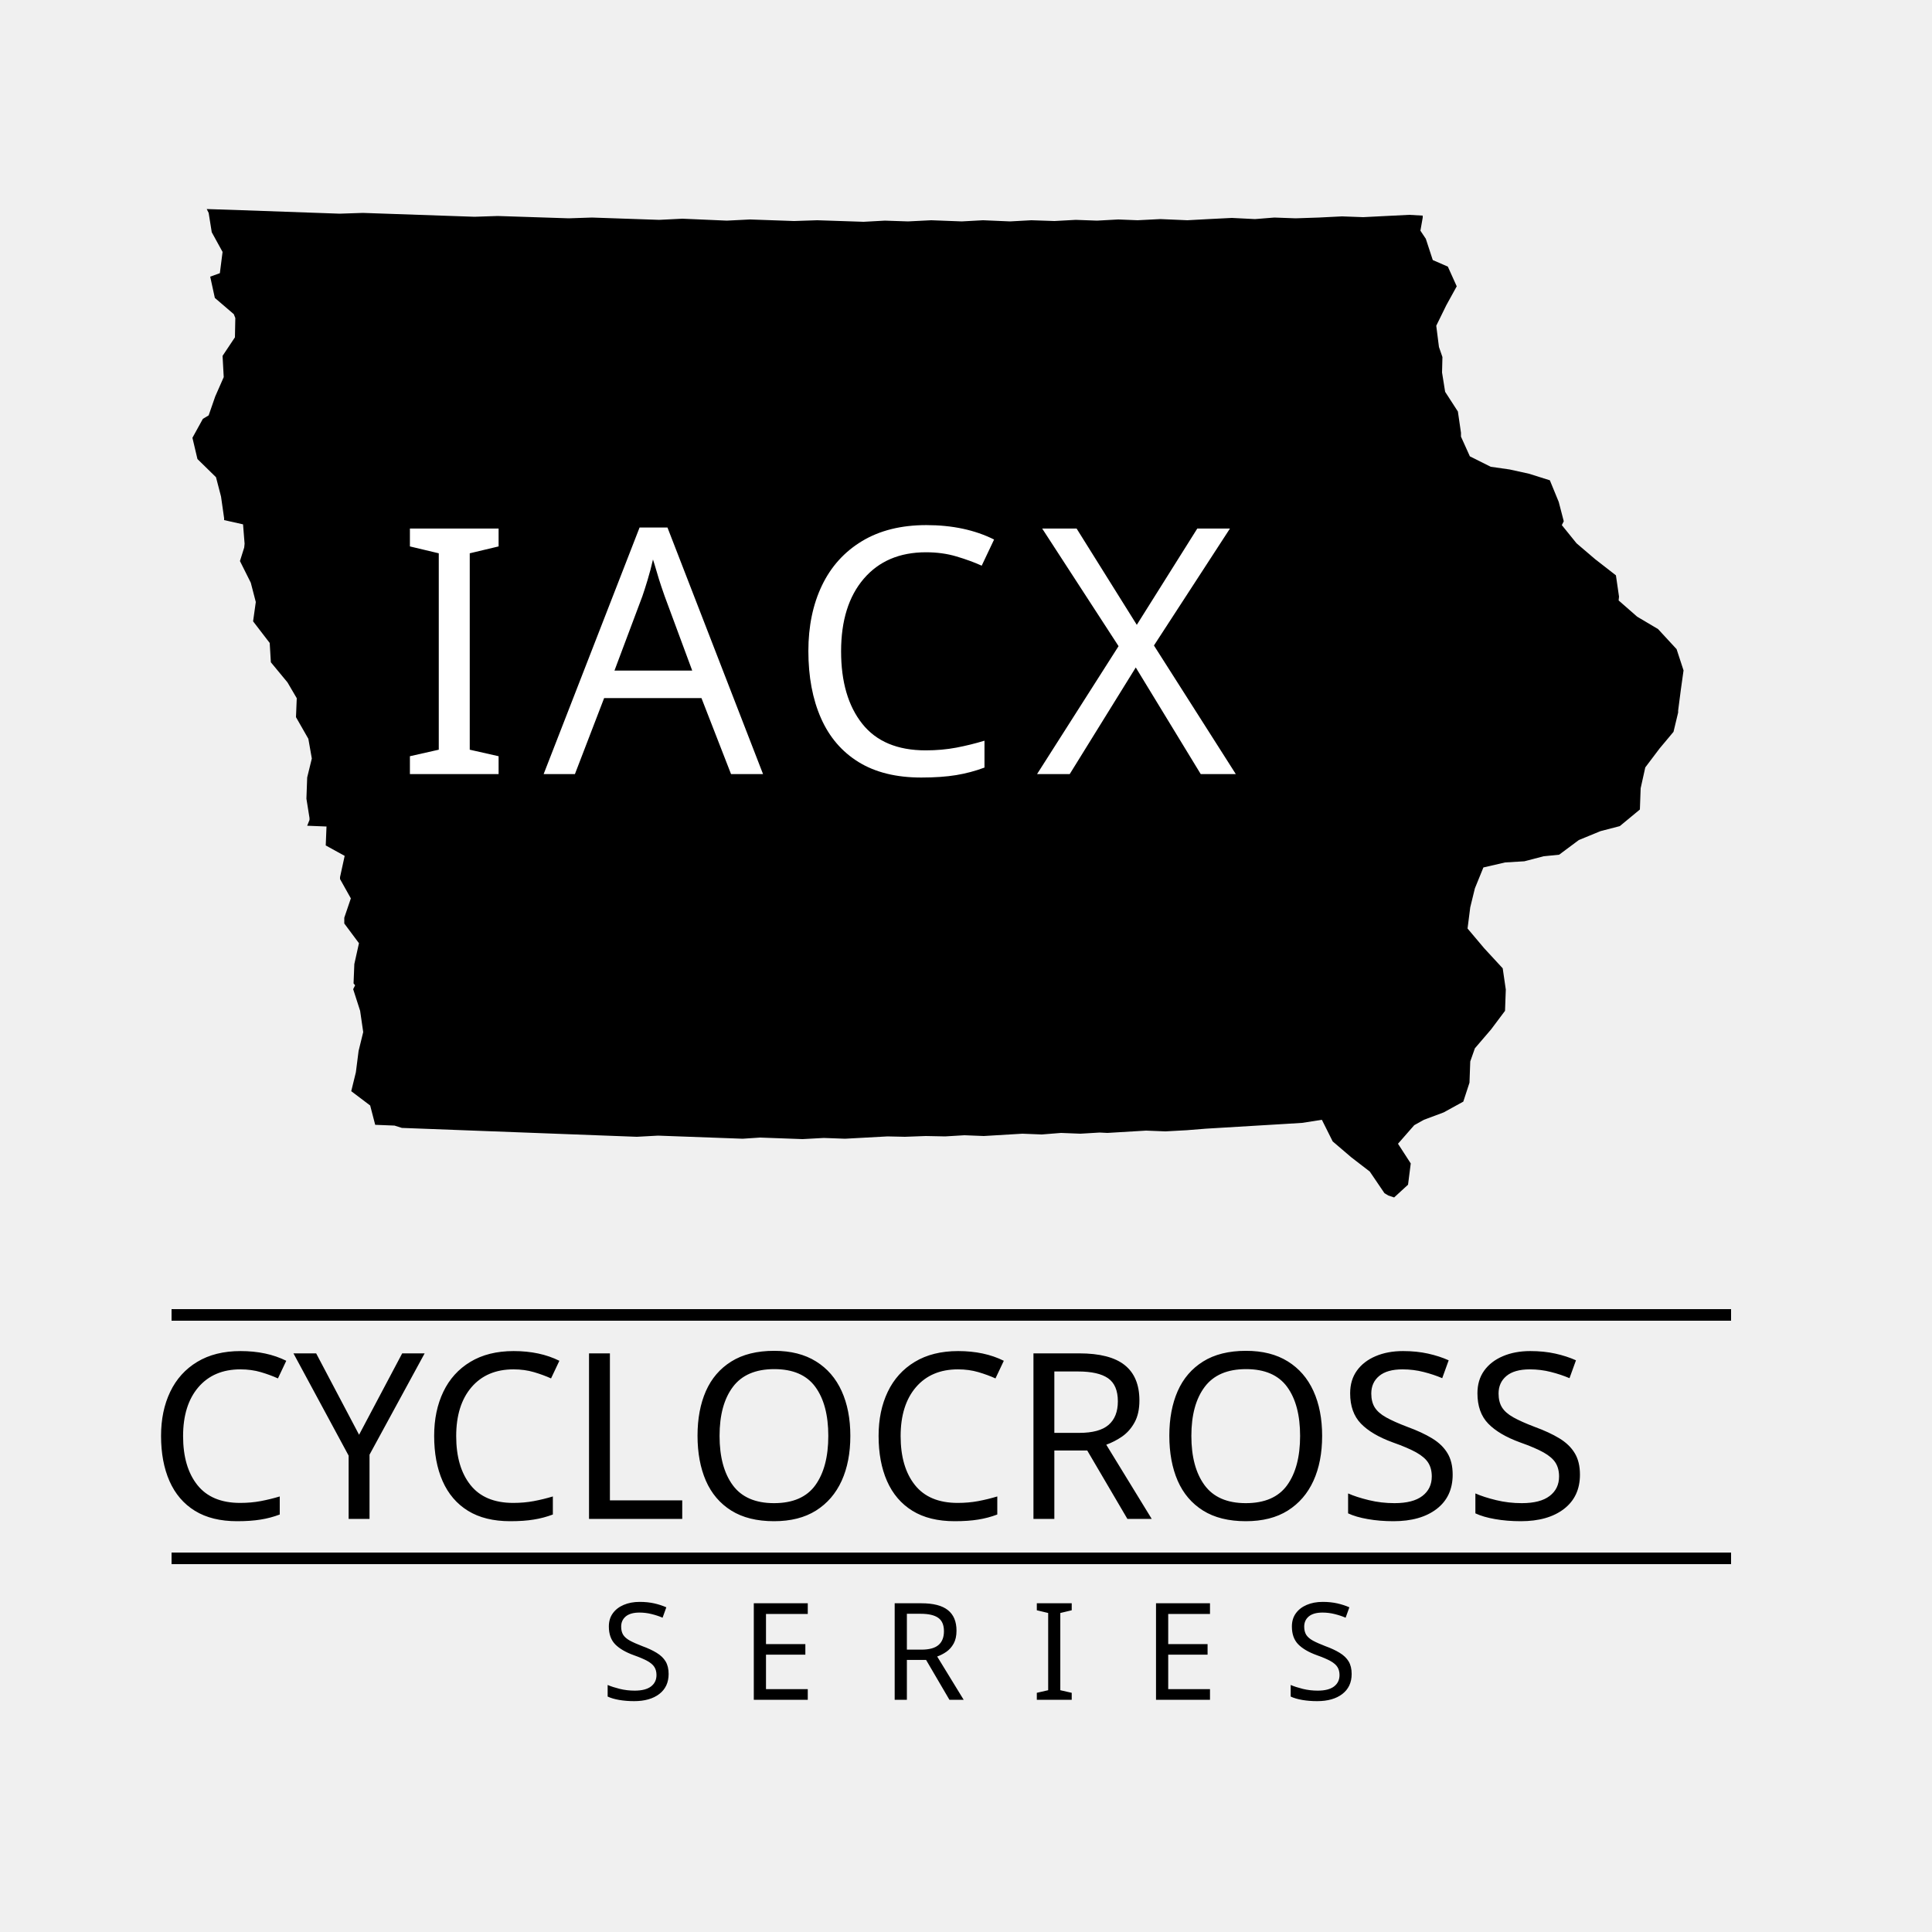
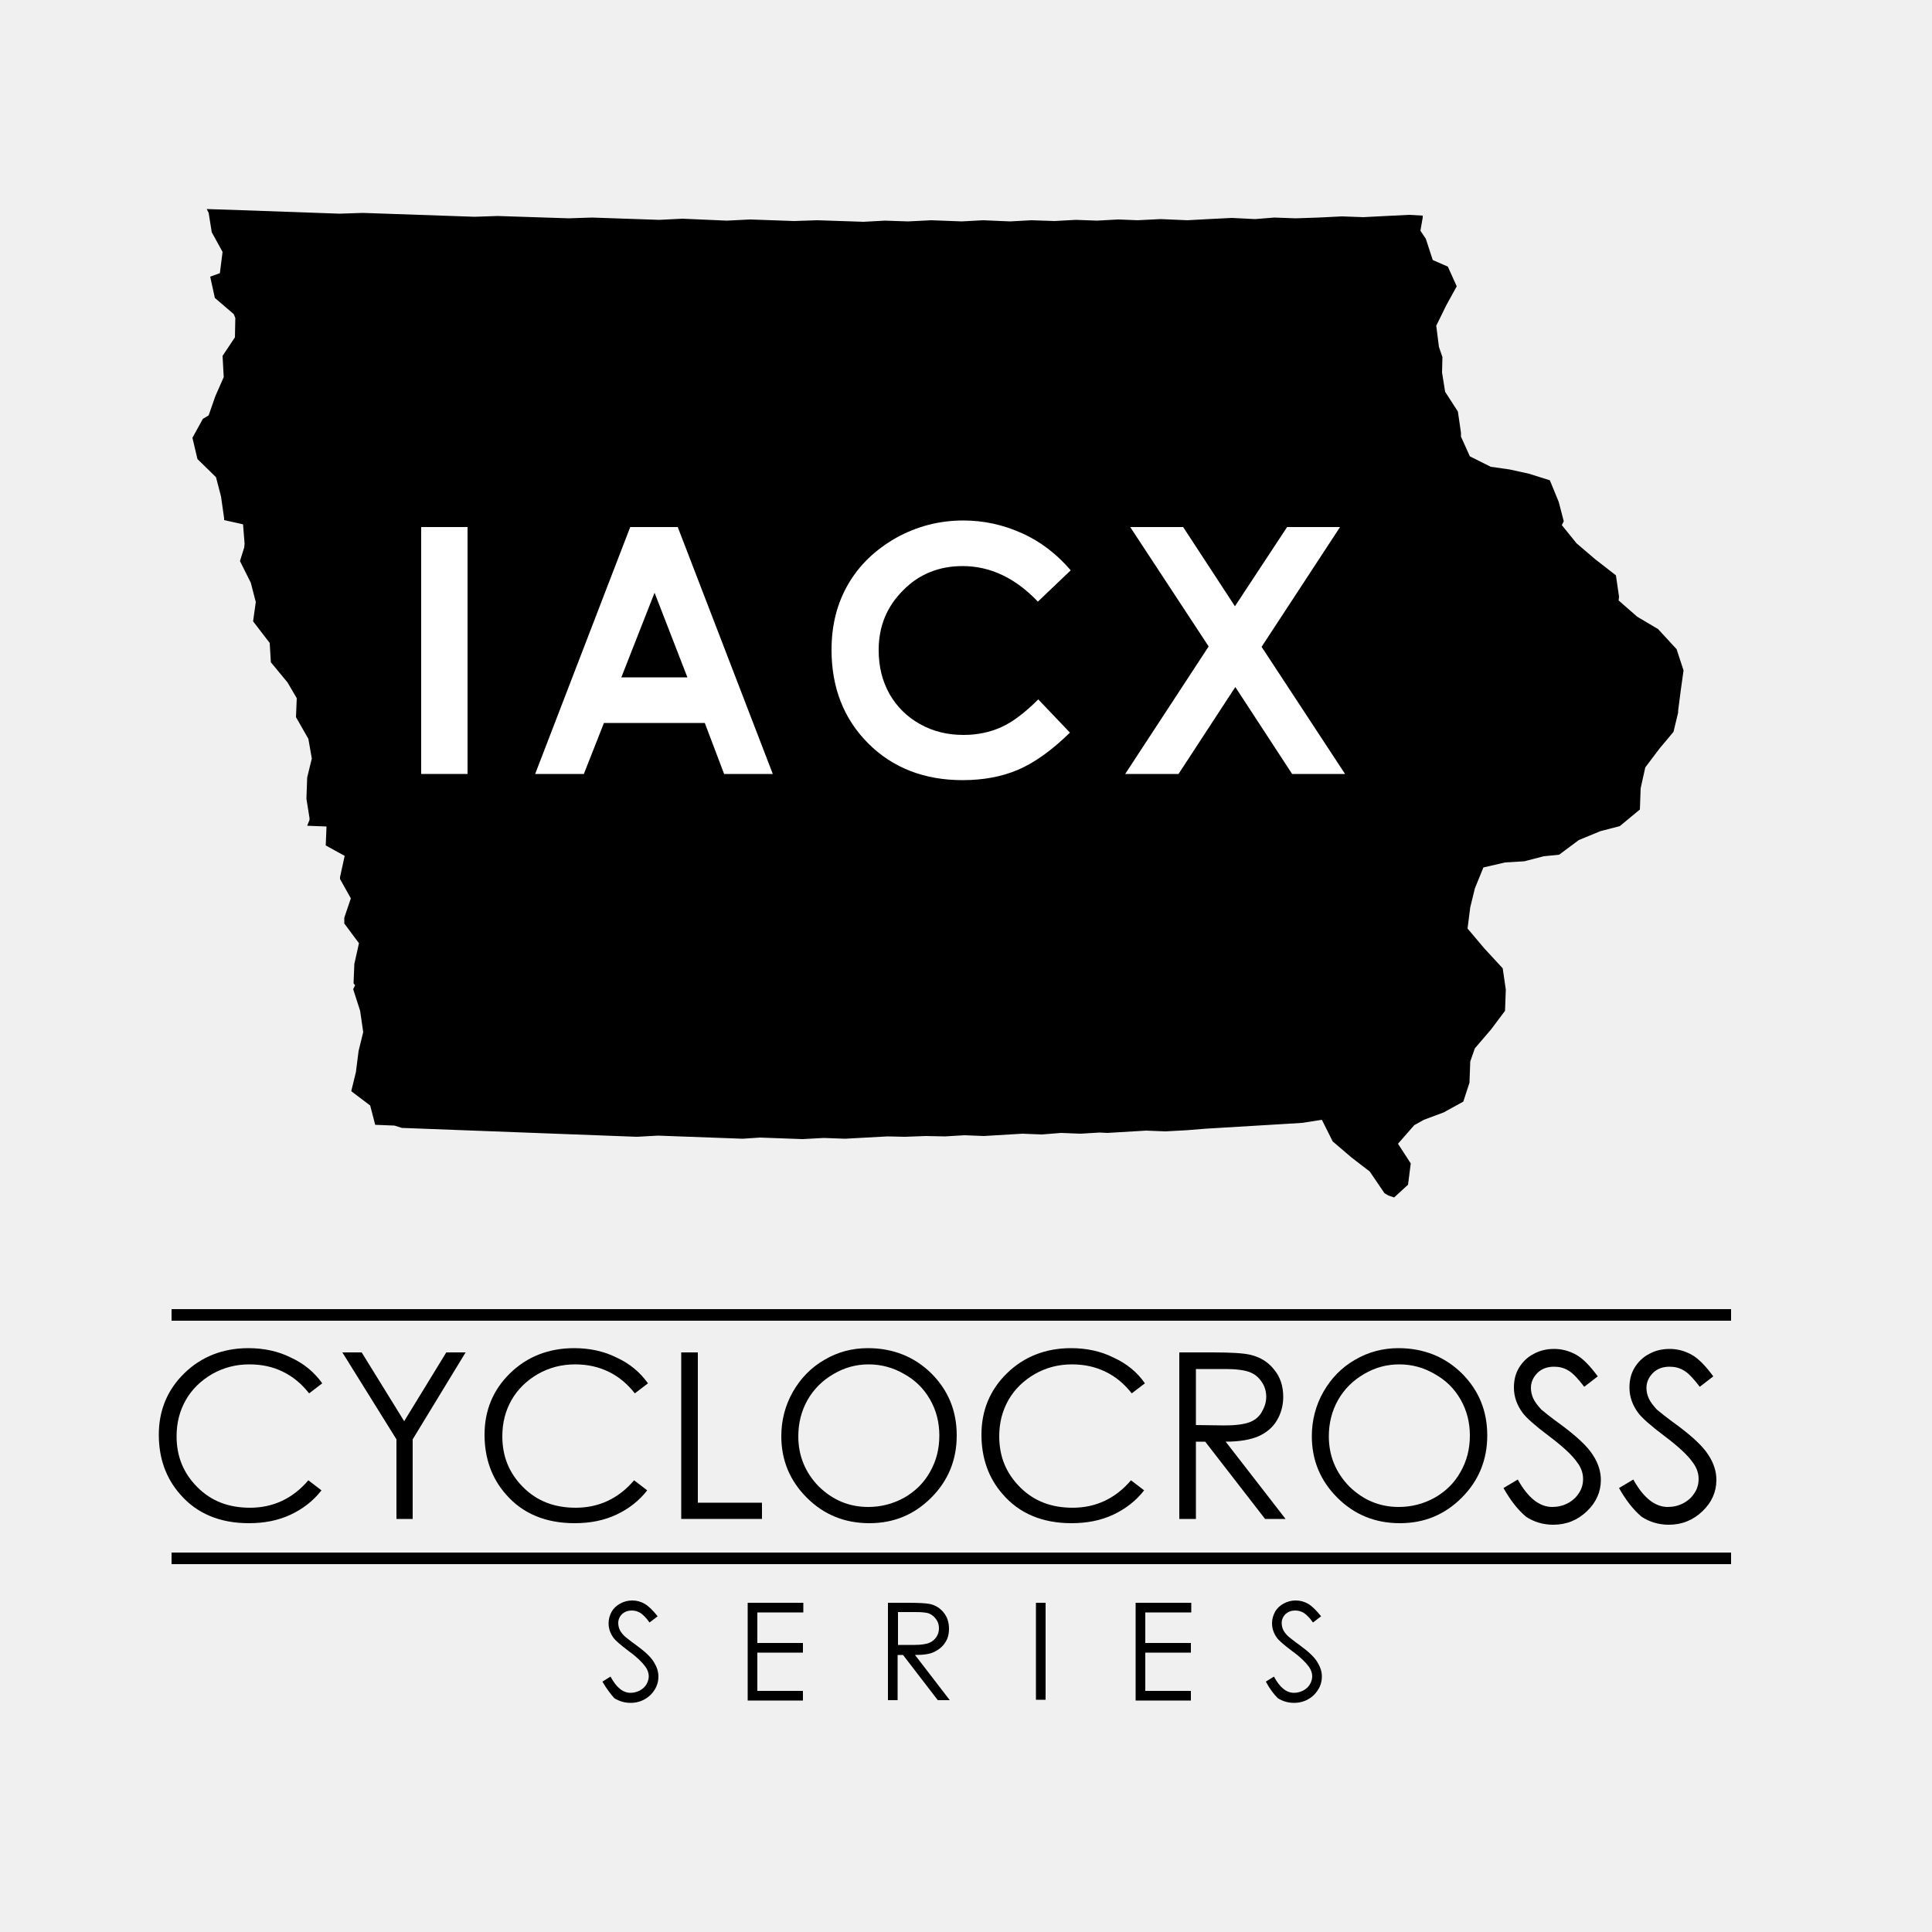
<svg xmlns="http://www.w3.org/2000/svg" version="1.1" id="Layer_1" x="0px" y="0px" viewBox="0 0 500 500" style="enable-background:new 0 0 500 500;" xml:space="preserve">
  <style type="text/css">
	.st0{fill:none;stroke:#000000;stroke-width:2;stroke-miterlimit:10;}
- 	.st1{font-family:'CenturyGothic';}
- 	.st2{font-size:60px;}
- 	.st3{font-size:35px;}
- 	.st4{letter-spacing:17;}
- 	.st5{fill:none;stroke:#000000;stroke-width:3;stroke-miterlimit:10;}
- 	.st6{fill:#FFFFFF;}
- 	.st7{font-family:'CenturyGothic-Bold';}
- 	.st8{font-size:89px;}
- 	.st9{letter-spacing:8;}
+ 	.st1{fill:none;stroke:#000000;stroke-width:3;stroke-miterlimit:10;}
+ 	.st2{fill:#FFFFFF;}
</style>
  <path class="st0" d="M250,451" />
-   <text transform="matrix(1 0 0 1 38.0233 393.093)" class="st1 st2">CYCLOCROSS</text>
-   <text transform="matrix(1 0 0 1 155.4763 439.9099)" class="st1 st3 st4">SERIES</text>
-   <line class="st5" x1="44.4" y1="340.3" x2="448" y2="340.3" />
-   <line class="st5" x1="44.4" y1="403.3" x2="448" y2="403.3" />
+   <g>
+     <path d="M83.4,358l-3.4,2.6c-1.9-2.4-4.1-4.3-6.8-5.6c-2.6-1.3-5.5-1.9-8.7-1.9c-3.4,0-6.6,0.8-9.6,2.5c-2.9,1.7-5.2,3.9-6.8,6.7   s-2.4,5.9-2.4,9.4c0,5.3,1.8,9.6,5.4,13.2s8.1,5.3,13.6,5.3c6,0,11.1-2.4,15.1-7.1l3.4,2.6c-2.1,2.7-4.8,4.8-8,6.3   c-3.2,1.5-6.8,2.2-10.8,2.2c-7.5,0-13.5-2.5-17.8-7.5c-3.7-4.2-5.5-9.4-5.5-15.4c0-6.3,2.2-11.6,6.6-15.9s10-6.5,16.6-6.5   c4,0,7.7,0.8,10.9,2.4C78.7,352.9,81.3,355.1,83.4,358z" />
+     <path d="M88.6,350h5l11,17.8l10.9-17.8h5l-13.7,22.5v20.6h-4.2v-20.6L88.6,350z" />
+     <path d="M167.7,358l-3.4,2.6c-1.9-2.4-4.1-4.3-6.8-5.6s-5.5-1.9-8.7-1.9c-3.4,0-6.6,0.8-9.6,2.5c-2.9,1.7-5.2,3.9-6.8,6.7   s-2.4,5.9-2.4,9.4c0,5.3,1.8,9.6,5.4,13.2s8.1,5.3,13.6,5.3c6,0,11.1-2.4,15.1-7.1l3.4,2.6c-2.1,2.7-4.8,4.8-8,6.3   s-6.8,2.2-10.8,2.2c-7.5,0-13.5-2.5-17.8-7.5c-3.7-4.2-5.5-9.4-5.5-15.4c0-6.3,2.2-11.6,6.6-15.9s10-6.5,16.6-6.5   c4,0,7.7,0.8,10.9,2.4C163,352.9,165.6,355.1,167.7,358z" />
+     <path d="M176.3,350h4.3v38.9h16.6v4.2h-20.9V350z" />
+     <path d="M224.6,348.9c6.5,0,12,2.2,16.4,6.5c4.4,4.4,6.6,9.7,6.6,16.1c0,6.3-2.2,11.7-6.6,16.1s-9.7,6.6-16,6.6   c-6.4,0-11.8-2.2-16.2-6.6c-4.4-4.4-6.6-9.7-6.6-15.9c0-4.1,1-8,3-11.5c2-3.5,4.7-6.3,8.2-8.3C216.8,349.9,220.5,348.9,224.6,348.9   z M224.8,353.1c-3.2,0-6.2,0.8-9.1,2.5c-2.9,1.7-5.1,3.9-6.7,6.7c-1.6,2.8-2.4,6-2.4,9.4c0,5.1,1.8,9.4,5.3,13   c3.6,3.5,7.8,5.3,12.8,5.3c3.3,0,6.4-0.8,9.3-2.4c2.8-1.6,5.1-3.8,6.7-6.7c1.6-2.8,2.4-5.9,2.4-9.4c0-3.4-0.8-6.5-2.4-9.3   c-1.6-2.8-3.8-5-6.7-6.6C231.1,353.9,228,353.1,224.8,353.1z" />
+     <path d="M296.3,358l-3.4,2.6c-1.9-2.4-4.1-4.3-6.8-5.6s-5.5-1.9-8.7-1.9c-3.4,0-6.6,0.8-9.6,2.5c-2.9,1.7-5.2,3.9-6.8,6.7   s-2.4,5.9-2.4,9.4c0,5.3,1.8,9.6,5.4,13.2s8.1,5.3,13.6,5.3c6,0,11.1-2.4,15.1-7.1l3.4,2.6c-2.1,2.7-4.8,4.8-8,6.3   s-6.8,2.2-10.8,2.2c-7.5,0-13.5-2.5-17.8-7.5c-3.7-4.2-5.5-9.4-5.5-15.4c0-6.3,2.2-11.6,6.6-15.9s10-6.5,16.6-6.5   c4,0,7.7,0.8,10.9,2.4C291.6,352.9,294.3,355.1,296.3,358z" />
+     <path d="M305.2,350h8.6c4.8,0,8,0.2,9.7,0.6c2.6,0.6,4.6,1.8,6.2,3.8c1.6,1.9,2.4,4.3,2.4,7.1c0,2.3-0.6,4.4-1.7,6.2   c-1.1,1.8-2.7,3.1-4.7,4c-2.1,0.9-4.9,1.4-8.5,1.4l15.5,20h-5.3l-15.5-20h-2.4v20h-4.3V350z M309.5,354.2v14.6l7.4,0.1   c2.9,0,5-0.3,6.4-0.8c1.4-0.5,2.5-1.4,3.2-2.6s1.2-2.5,1.2-4c0-1.4-0.4-2.8-1.2-3.9c-0.8-1.2-1.8-2-3.1-2.5   c-1.3-0.5-3.4-0.8-6.3-0.8H309.5z" />
+     <path d="M361.9,348.9c6.5,0,12,2.2,16.4,6.5c4.4,4.4,6.6,9.7,6.6,16.1c0,6.3-2.2,11.7-6.6,16.1s-9.7,6.6-16,6.6   c-6.4,0-11.8-2.2-16.2-6.6c-4.4-4.4-6.6-9.7-6.6-15.9c0-4.1,1-8,3-11.5c2-3.5,4.7-6.3,8.2-8.3C354.1,349.9,357.9,348.9,361.9,348.9   z M362.1,353.1c-3.2,0-6.2,0.8-9.1,2.5c-2.9,1.7-5.1,3.9-6.7,6.7c-1.6,2.8-2.4,6-2.4,9.4c0,5.1,1.8,9.4,5.3,13   c3.6,3.5,7.8,5.3,12.8,5.3c3.3,0,6.4-0.8,9.3-2.4c2.8-1.6,5.1-3.8,6.7-6.7c1.6-2.8,2.4-5.9,2.4-9.4c0-3.4-0.8-6.5-2.4-9.3   c-1.6-2.8-3.8-5-6.7-6.6C368.4,353.9,365.4,353.1,362.1,353.1z" />
+     <path d="M389.1,385.1l3.7-2.2c2.6,4.7,5.6,7.1,8.9,7.1c1.4,0,2.8-0.3,4.1-1s2.2-1.6,2.9-2.7c0.7-1.1,1-2.3,1-3.6   c0-1.4-0.5-2.9-1.5-4.2c-1.3-1.9-3.8-4.2-7.4-6.9c-3.6-2.7-5.8-4.7-6.7-5.9c-1.5-2-2.3-4.2-2.3-6.6c0-1.9,0.4-3.6,1.3-5.1   c0.9-1.5,2.2-2.8,3.8-3.6c1.6-0.9,3.4-1.3,5.3-1.3c2,0,3.9,0.5,5.7,1.5c1.8,1,3.6,2.9,5.6,5.6l-3.5,2.7c-1.6-2.1-3-3.6-4.1-4.2   c-1.1-0.7-2.4-1-3.7-1c-1.7,0-3.2,0.5-4.3,1.6s-1.7,2.4-1.7,3.9c0,0.9,0.2,1.8,0.6,2.7s1.1,1.8,2.1,2.9c0.6,0.5,2.4,2,5.6,4.3   c3.7,2.8,6.3,5.2,7.7,7.4c1.4,2.1,2.1,4.3,2.1,6.5c0,3.1-1.2,5.8-3.6,8.1c-2.4,2.3-5.3,3.5-8.7,3.5c-2.6,0-5-0.7-7.1-2.1   C392.8,390.7,390.9,388.3,389.1,385.1z" />
+     <path d="M419,385.1l3.7-2.2c2.6,4.7,5.6,7.1,8.9,7.1c1.4,0,2.8-0.3,4.1-1s2.2-1.6,2.9-2.7c0.7-1.1,1-2.3,1-3.6   c0-1.4-0.5-2.9-1.5-4.2c-1.3-1.9-3.8-4.2-7.4-6.9c-3.6-2.7-5.8-4.7-6.7-5.9c-1.5-2-2.3-4.2-2.3-6.6c0-1.9,0.4-3.6,1.3-5.1   c0.9-1.5,2.2-2.8,3.8-3.6c1.6-0.9,3.4-1.3,5.3-1.3c2,0,3.9,0.5,5.7,1.5c1.8,1,3.6,2.9,5.6,5.6l-3.5,2.7c-1.6-2.1-3-3.6-4.1-4.2   c-1.1-0.7-2.4-1-3.7-1c-1.7,0-3.2,0.5-4.3,1.6s-1.7,2.4-1.7,3.9c0,0.9,0.2,1.8,0.6,2.7s1.1,1.8,2.1,2.9c0.6,0.5,2.4,2,5.6,4.3   c3.7,2.8,6.3,5.2,7.7,7.4c1.4,2.1,2.1,4.3,2.1,6.5c0,3.1-1.2,5.8-3.6,8.1c-2.4,2.3-5.3,3.5-8.7,3.5c-2.6,0-5-0.7-7.1-2.1   C422.7,390.7,420.8,388.3,419,385.1z" />
+   </g>
+   <g>
+     <path d="M155.9,435.2l2.1-1.3c1.5,2.8,3.2,4.2,5.2,4.2c0.8,0,1.6-0.2,2.4-0.6c0.7-0.4,1.3-0.9,1.7-1.6c0.4-0.7,0.6-1.4,0.6-2.1   c0-0.8-0.3-1.7-0.9-2.5c-0.8-1.1-2.2-2.5-4.3-4c-2.1-1.6-3.4-2.7-3.9-3.4c-0.9-1.2-1.3-2.5-1.3-3.8c0-1.1,0.3-2.1,0.8-3   c0.5-0.9,1.3-1.6,2.2-2.1s2-0.8,3.1-0.8c1.2,0,2.3,0.3,3.3,0.9s2.1,1.7,3.3,3.2l-2.1,1.6c-0.9-1.3-1.8-2.1-2.4-2.5   c-0.7-0.4-1.4-0.6-2.2-0.6c-1,0-1.8,0.3-2.5,0.9c-0.6,0.6-1,1.4-1,2.3c0,0.5,0.1,1.1,0.3,1.6c0.2,0.5,0.6,1.1,1.2,1.7   c0.3,0.3,1.4,1.2,3.2,2.5c2.2,1.6,3.7,3,4.5,4.3c0.8,1.3,1.2,2.5,1.2,3.8c0,1.8-0.7,3.4-2.1,4.8c-1.4,1.3-3.1,2-5.1,2   c-1.5,0-2.9-0.4-4.2-1.2C158.1,438.5,157,437.1,155.9,435.2z" />
+     <path d="M193.5,414.8h14.4v2.5H196v7.9h11.8v2.5H196v9.9h11.8v2.5h-14.3V414.8z" />
+     <path d="M229.9,414.8h5c2.8,0,4.7,0.1,5.7,0.3c1.5,0.3,2.7,1.1,3.6,2.2c0.9,1.1,1.4,2.5,1.4,4.2c0,1.4-0.3,2.6-1,3.6   c-0.6,1-1.6,1.8-2.8,2.4s-2.8,0.8-5,0.8l9,11.7h-3.1l-9-11.7h-1.4v11.7h-2.5V414.8z M232.4,417.2v8.5l4.3,0c1.7,0,2.9-0.2,3.7-0.5   c0.8-0.3,1.4-0.8,1.9-1.5c0.5-0.7,0.7-1.5,0.7-2.3c0-0.8-0.2-1.6-0.7-2.3c-0.5-0.7-1.1-1.2-1.8-1.5c-0.7-0.3-2-0.4-3.7-0.4H232.4z" />
+     <path d="M268.1,414.8h2.5v25.1h-2.5V414.8z" />
+     <path d="M293.9,414.8h14.4v2.5h-11.9v7.9h11.8v2.5h-11.8v9.9h11.8v2.5h-14.3V414.8z" />
+     <path d="M327.6,435.2l2.1-1.3c1.5,2.8,3.2,4.2,5.2,4.2c0.8,0,1.6-0.2,2.4-0.6c0.7-0.4,1.3-0.9,1.7-1.6c0.4-0.7,0.6-1.4,0.6-2.1   c0-0.8-0.3-1.7-0.9-2.5c-0.8-1.1-2.2-2.5-4.3-4c-2.1-1.6-3.4-2.7-3.9-3.4c-0.9-1.2-1.3-2.5-1.3-3.8c0-1.1,0.3-2.1,0.8-3   c0.5-0.9,1.3-1.6,2.2-2.1s2-0.8,3.1-0.8c1.2,0,2.3,0.3,3.3,0.9s2.1,1.7,3.3,3.2l-2.1,1.6c-0.9-1.3-1.8-2.1-2.4-2.5   c-0.7-0.4-1.4-0.6-2.2-0.6c-1,0-1.8,0.3-2.5,0.9c-0.6,0.6-1,1.4-1,2.3c0,0.5,0.1,1.1,0.3,1.6c0.2,0.5,0.6,1.1,1.2,1.7   c0.3,0.3,1.4,1.2,3.2,2.5c2.2,1.6,3.7,3,4.5,4.3s1.2,2.5,1.2,3.8c0,1.8-0.7,3.4-2.1,4.8c-1.4,1.3-3.1,2-5.1,2   c-1.5,0-2.9-0.4-4.2-1.2C329.7,438.5,328.6,437.1,327.6,435.2z" />
+   </g>
+   <line class="st1" x1="44.4" y1="340.3" x2="448" y2="340.3" />
+   <line class="st1" x1="44.4" y1="403.3" x2="448" y2="403.3" />
  <polygon points="58,134.6 62.9,135.7 63.3,140.7 63.2,141.7 62.1,145.2 64.9,150.8 66.2,155.8 65.5,160.8 69.8,166.4 70.1,171.4   74.4,176.6 76.8,180.7 76.6,185.6 79.8,191.2 80.7,196.3 79.5,201.2 79.3,206.7 80.1,211.7 80.1,212.2 79.5,213.7 84.5,213.9   84.3,218.8 89.2,221.5 88,227 88,227.5 90.8,232.5 89.1,237.5 89.1,239 92.9,244.1 91.7,249.5 91.5,254.5 91.9,255 91.4,256   93.2,261.6 94,267.1 92.8,272 92.1,277.5 90.9,282.4 95.8,286.1 97.1,291.1 102.1,291.3 104,291.9 164.8,294.2 170.3,293.9   192.2,294.7 196.7,294.4 207.7,294.8 213.2,294.5 218.7,294.7 224.2,294.4 229.7,294.1 234.2,294.2 239.6,294 244.6,294.1   249.6,293.8 254.6,294 259.6,293.7 264.6,293.4 269.6,293.6 274.6,293.2 279.6,293.4 284.6,293.1 286.6,293.2 291.6,292.9   296.6,292.6 301.6,292.8 307.1,292.5 312.1,292.1 317.1,291.8 322.1,291.5 327.1,291.2 332.1,290.9 337,290.6 342.1,289.8   344.9,295.4 349.7,299.5 354.5,303.2 358.3,308.8 359.3,309.4 360.8,309.9 364.4,306.6 365.1,301.1 361.8,296 366,291.2   368.5,289.8 373.6,287.9 378.7,285.1 380.3,280.2 380.5,274.7 381.7,271.3 385.9,266.4 389.5,261.6 389.7,256.1 388.9,250.6   384.1,245.4 379.8,240.3 380.5,234.8 381.7,229.9 383.9,224.5 389.5,223.2 394.5,222.9 399.5,221.6 403.5,221.2 408.6,217.4   414.2,215.1 419.2,213.8 424.4,209.5 424.6,204 425.8,198.6 429.5,193.7 433.1,189.4 434.3,184.4 434.3,183.9 435,178.5   435.7,173.5 433.9,168 429.1,162.8 423.7,159.6 418.9,155.4 419,154.4 418.2,148.9 412.8,144.7 408,140.6 404.2,135.9 404.7,134.9   403.4,129.9 401.1,124.3 395.7,122.6 390.7,121.5 385.8,120.8 380.4,118.1 378.1,113 378.1,112 377.3,106.5 374,101.4 373.2,96.4   373.3,92.4 372.4,89.8 371.7,84.3 374.3,79 377,74.1 374.7,69 370.8,67.3 369,61.8 367.6,59.7 368.2,56.3 368.2,55.8 364.7,55.6   358.7,55.9 352.8,56.2 347.3,56 341.3,56.3 335.3,56.5 329.8,56.3 324.8,56.7 318.8,56.4 312.8,56.7 307.3,57 300.3,56.7 294.4,57   289.4,56.8 283.9,57.1 278.4,56.9 272.9,57.2 266.9,57 261.4,57.3 254.4,57 248.9,57.3 241,57 235,57.3 229,57.1 223.5,57.4   211.5,57 205.5,57.2 194.1,56.8 188.1,57.1 176.6,56.6 170.6,56.9 153.2,56.3 147.2,56.5 128.8,55.9 122.8,56.1 93.9,55.1   87.9,55.3 62.5,54.4 53.5,54.1 54,55.1 54.8,60.1 57.6,65.2 56.9,70.7 54.4,71.6 55.6,77.1 60.5,81.3 60.9,82.3 60.8,87.3   57.6,92.1 57.9,97.6 55.7,102.6 54,107.5 52.5,108.4 49.8,113.3 51.1,118.8 55.9,123.5 57.2,128.5 58,134.1 58,134.6 " />
-   <text transform="matrix(1 0 0 1 102.5219 200.3333)" class="st6 st7 st8 st9">IACX</text>
+   <g>
+     <path class="st2" d="M109,136.4H121v63.9H109V136.4z" />
+     <path class="st2" d="M163.1,136.4h12.3l24.6,63.9h-12.6l-5-13.2h-26.1l-5.2,13.2h-12.6L163.1,136.4z M169.4,153.4l-8.6,21.9h17.1   L169.4,153.4z" />
+     <path class="st2" d="M277.1,147.6l-8.5,8.1c-5.8-6.1-12.3-9.2-19.5-9.2c-6.1,0-11.3,2.1-15.4,6.3c-4.2,4.2-6.3,9.3-6.3,15.4   c0,4.3,0.9,8,2.8,11.4c1.9,3.3,4.5,5.9,7.9,7.8c3.4,1.9,7.1,2.8,11.3,2.8c3.5,0,6.8-0.7,9.7-2c2.9-1.3,6.1-3.7,9.6-7.2l8.2,8.6   c-4.7,4.6-9.2,7.8-13.4,9.6c-4.2,1.8-9,2.7-14.4,2.7c-9.9,0-18.1-3.2-24.4-9.5c-6.3-6.3-9.5-14.4-9.5-24.2c0-6.4,1.4-12,4.3-17   s7-8.9,12.4-12c5.4-3,11.2-4.5,17.4-4.5c5.3,0,10.3,1.1,15.2,3.3S273.6,143.5,277.1,147.6z" />
+     <path class="st2" d="M292.5,136.4h13.7l13.4,20.5l13.5-20.5h13.7l-20.3,31l21.6,32.9h-13.7l-14.7-22.5l-14.7,22.5h-13.8l21.6-33   L292.5,136.4z" />
+   </g>
</svg>
